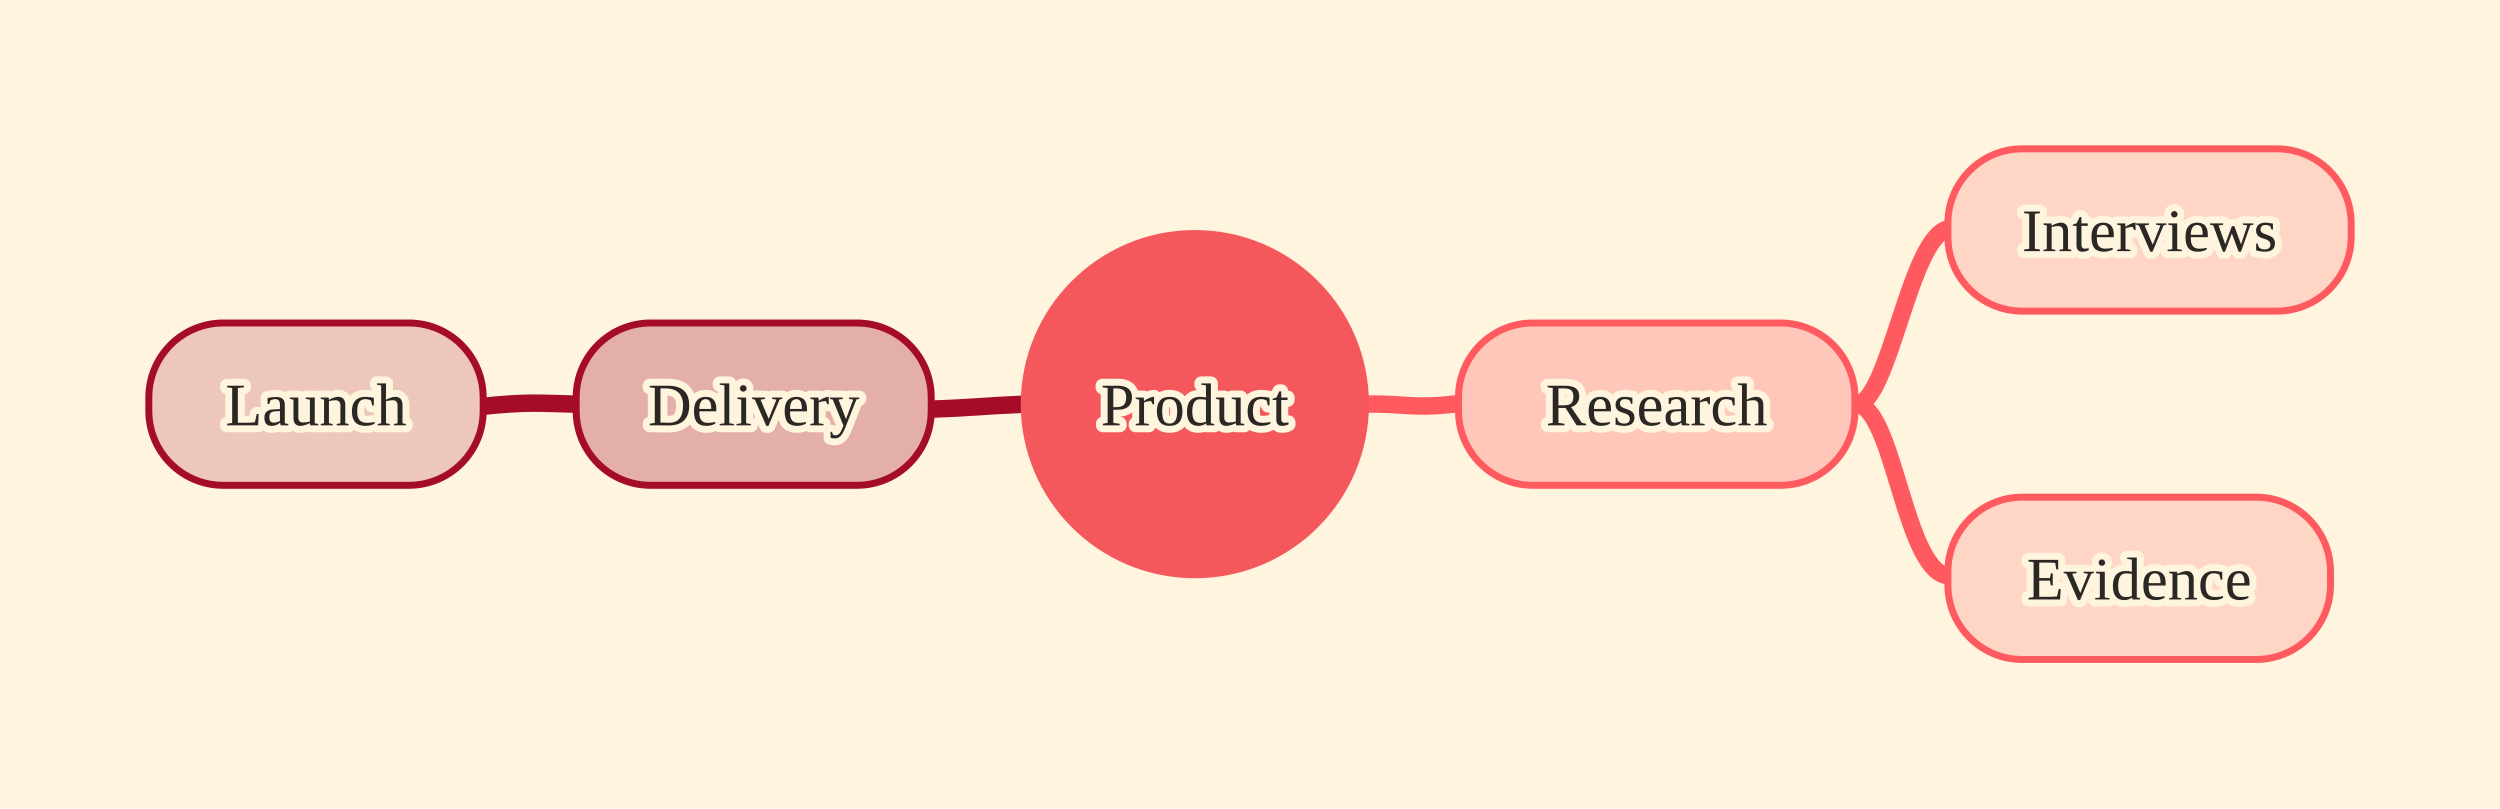
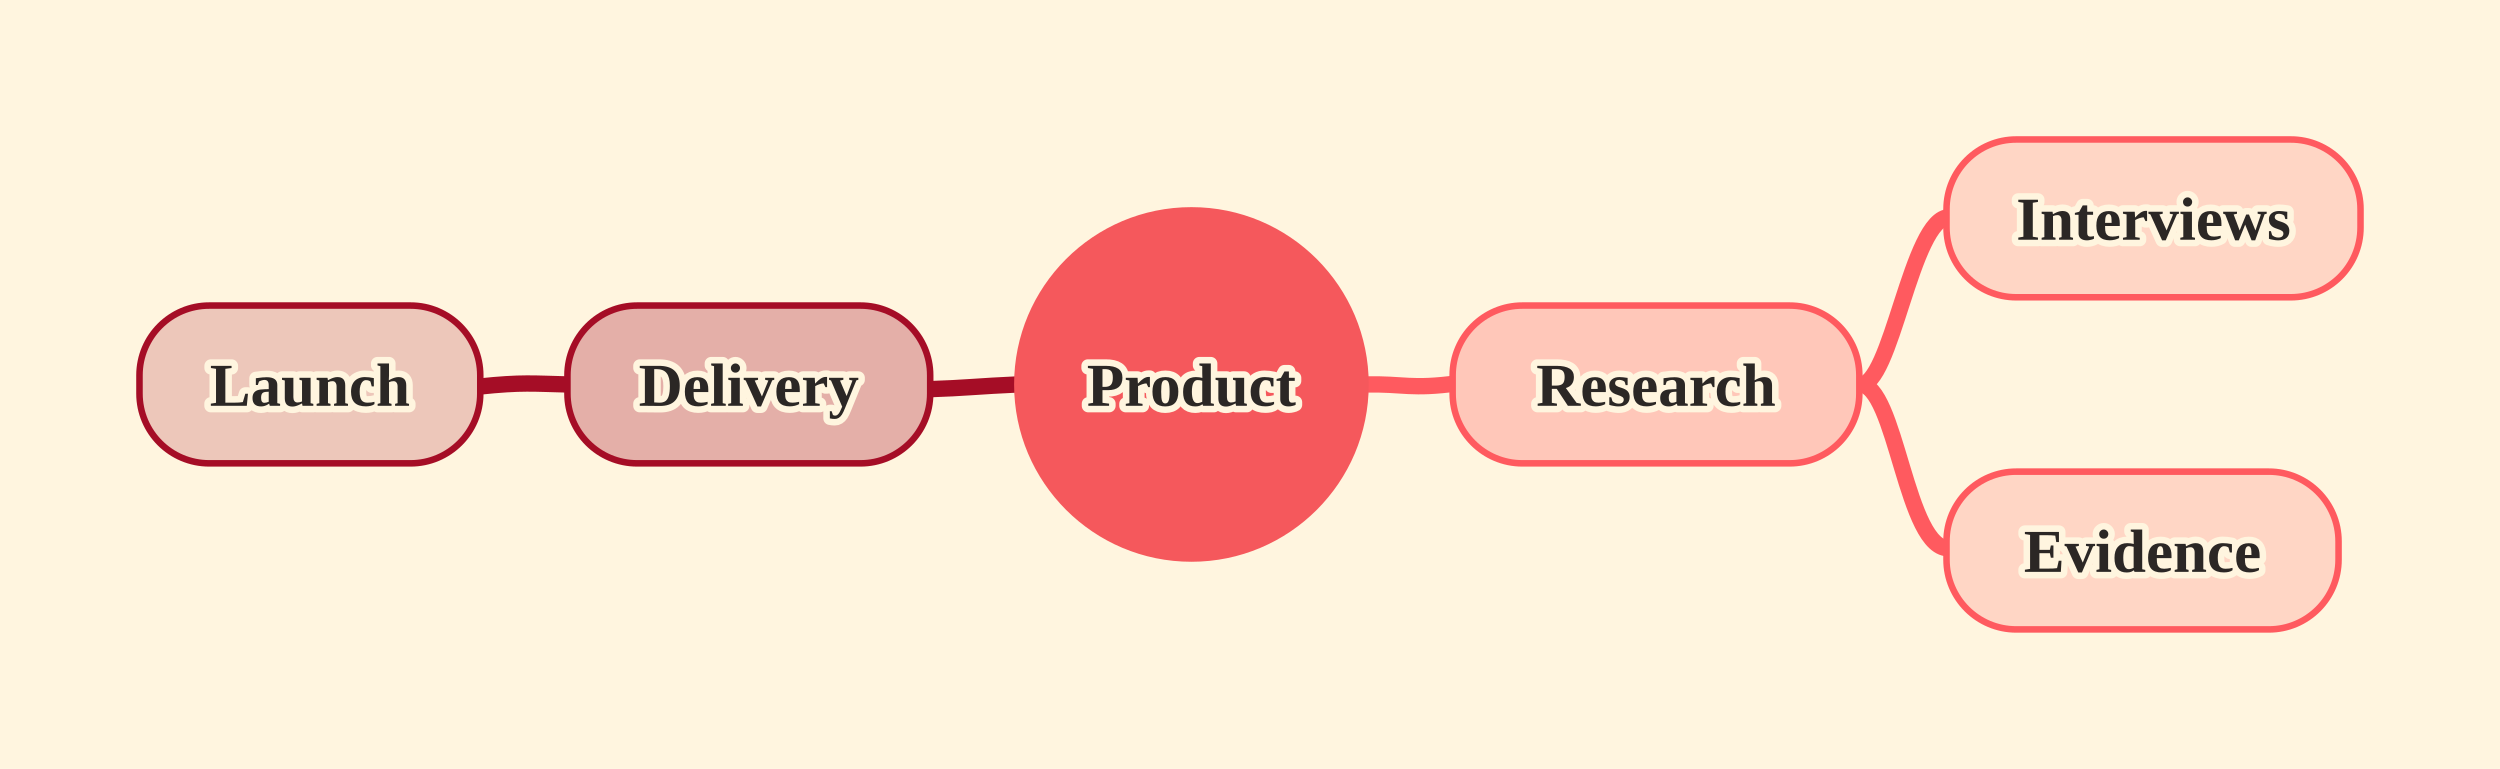
- <svg xmlns="http://www.w3.org/2000/svg" width="537.546" height="173.8" viewBox="0 0 537.546 173.8" style="--bg:#fff5df;--fg:#2b2725;--line:#1f3d5a;--accent:#ff5a5f;--muted:#876a52;--surface:#ffd166;--border:#1f3d5a;--font:EB Garamond;background:#fff5df" aria-labelledby="mindmap-title" aria-roledescription="mindmap" role="img" class="am-1y2zs0m1ffwyxl">
+ <svg xmlns="http://www.w3.org/2000/svg" width="573.54" height="176.4" viewBox="0 0 573.54 176.4" style="--bg:#fff5df;--fg:#2b2725;--line:#1f3d5a;--accent:#ff5a5f;--muted:#876a52;--surface:#ffd166;--border:#1f3d5a;--font:EB Garamond;background:#fff5df" aria-labelledby="mindmap-title" aria-roledescription="mindmap" role="img" class="am-1c986r004cbplh">
  <style>
-   .am-1y2zs0m1ffwyxl text { font-family: var(--font, 'EB Garamond'), system-ui, sans-serif; }
-   svg.am-1y2zs0m1ffwyxl {
+   .am-1c986r004cbplh text { font-family: var(--font, 'EB Garamond'), system-ui, sans-serif; }
+   svg.am-1c986r004cbplh {
    /* Derived from --bg and --fg (overridable via --line, --accent, etc.) */
    --_text:          #2b2725;
    --_text-sec:      #876a52;
    --_text-muted:    #876a52;
    --_text-faint:    #8d867b;
    --_line:          #1f3d5a;
    --_arrow:         #ff5a5f;
    --_node-fill:     #ffd166;
    --_node-stroke:   #1f3d5a;
    --_group-fill:    #fff5df;
    --_group-hdr:     #f4ebd6;
    --_inner-stroke:  #e6dcc9;
    --_key-badge:     #eae0cc;
  }
</style>
-   <rect width="537.546" height="173.8" fill="#fff5df" data-backdrop="page" />
-   <path stroke-opacity="0" class="mindmap-edge" data-from="root" data-to="Research" data-branch-index="0" d="M 293.604 86.9 C 302.004 86.9 305.204 86.9 313.604 86.9" fill="none" stroke="#ff5a5f" stroke-width="2.5" stroke-linecap="round" data-relationship="mindmap-branch" data-direction="forward" data-id="root-&gt;Research" data-role="edge" role="graphics-symbol" aria-roledescription="relation" aria-label="root to Research" />
-   <path d="M293.6 86.9 C302.51 86.71, 303.91 88.09, 314.87 86.61" fill="none" stroke="#ff5a5f" stroke-width="3.75" stroke-linecap="round" stroke-linejoin="miter" stroke-miterlimit="4" />
-   <path stroke-opacity="0" class="mindmap-edge" data-from="Research" data-to="Interviews" data-branch-index="0" d="M 398.834 86.9 C 407.234 86.9 410.434 49.45 418.834 49.45" fill="none" stroke="#ff5a5f" stroke-width="2.5" stroke-linecap="round" data-relationship="mindmap-branch" data-direction="forward" data-id="Research-&gt;Interviews" data-role="edge" role="graphics-symbol" aria-roledescription="relation" aria-label="Research to Interviews" />
-   <path d="M398.83 86.9 C406.16 88.01, 410.75 49, 419.52 49.17" fill="none" stroke="#ff5a5f" stroke-width="3.75" stroke-linecap="round" stroke-linejoin="miter" stroke-miterlimit="4" />
-   <path stroke-opacity="0" class="mindmap-edge" data-from="Research" data-to="Evidence" data-branch-index="0" d="M 398.834 86.9 C 407.234 86.9 410.434 124.35 418.834 124.35" fill="none" stroke="#ff5a5f" stroke-width="2.5" stroke-linecap="round" data-relationship="mindmap-branch" data-direction="forward" data-id="Research-&gt;Evidence" data-role="edge" role="graphics-symbol" aria-roledescription="relation" aria-label="Research to Evidence" />
-   <path d="M398.83 86.9 C407.33 86.48, 409.51 124.79, 419.63 123.81" fill="none" stroke="#ff5a5f" stroke-width="3.75" stroke-linecap="round" stroke-linejoin="miter" stroke-miterlimit="4" />
-   <path stroke-opacity="0" class="mindmap-edge" data-from="root" data-to="Delivery" data-branch-index="1" d="M 220.23 86.9 C 211.83 86.9 208.63 86.9 200.23 86.9" fill="none" stroke="#a50d26" stroke-width="2.5" stroke-linecap="round" data-relationship="mindmap-branch" data-direction="forward" data-id="root-&gt;Delivery" data-role="edge" role="graphics-symbol" aria-roledescription="relation" aria-label="root to Delivery" />
-   <path d="M220.23 86.9 C211.61 87.28, 208.12 87.73, 199.93 87.99" fill="none" stroke="#a50d26" stroke-width="3.75" stroke-linecap="round" stroke-linejoin="miter" stroke-miterlimit="4" />
-   <path stroke-opacity="0" class="mindmap-edge" data-from="Delivery" data-to="Launch" data-branch-index="1" d="M 123.892 86.9 C 115.492 86.9 112.292 86.9 103.892 86.9" fill="none" stroke="#a50d26" stroke-width="2.5" stroke-linecap="round" data-relationship="mindmap-branch" data-direction="forward" data-id="Delivery-&gt;Launch" data-role="edge" role="graphics-symbol" aria-roledescription="relation" aria-label="Delivery to Launch" />
-   <path d="M123.89 86.9 C116.12 86.73, 113.6 86.33, 103.53 87.4" fill="none" stroke="#a50d26" stroke-width="3.75" stroke-linecap="round" stroke-linejoin="miter" stroke-miterlimit="4" />
+   <rect width="573.54" height="176.4" fill="#fff5df" data-backdrop="page" />
+   <path stroke-opacity="0" class="mindmap-edge" data-from="root" data-to="Research" data-branch-index="0" d="M 313.26 88.2 C 321.66 88.2 324.86 88.2 333.26 88.2" fill="none" stroke="#ff5a5f" stroke-width="2.5" stroke-linecap="round" data-relationship="mindmap-branch" data-direction="forward" data-id="root-&gt;Research" data-role="edge" role="graphics-symbol" aria-roledescription="relation" aria-label="root to Research" />
+   <path d="M313.26 88.2 C322.17 88.01, 323.57 89.39, 334.53 87.91" fill="none" stroke="#ff5a5f" stroke-width="3.75" stroke-linecap="round" stroke-linejoin="miter" stroke-miterlimit="4" />
+   <path stroke-opacity="0" class="mindmap-edge" data-from="Research" data-to="Interviews" data-branch-index="0" d="M 426.56 88.2 C 434.96 88.2 438.16 50.1 446.56 50.1" fill="none" stroke="#ff5a5f" stroke-width="2.5" stroke-linecap="round" data-relationship="mindmap-branch" data-direction="forward" data-id="Research-&gt;Interviews" data-role="edge" role="graphics-symbol" aria-roledescription="relation" aria-label="Research to Interviews" />
+   <path d="M426.56 88.2 C433.89 89.31, 438.48 49.65, 447.24 49.82" fill="none" stroke="#ff5a5f" stroke-width="3.75" stroke-linecap="round" stroke-linejoin="miter" stroke-miterlimit="4" />
+   <path stroke-opacity="0" class="mindmap-edge" data-from="Research" data-to="Evidence" data-branch-index="0" d="M 426.56 88.2 C 434.96 88.2 438.16 126.3 446.56 126.3" fill="none" stroke="#ff5a5f" stroke-width="2.5" stroke-linecap="round" data-relationship="mindmap-branch" data-direction="forward" data-id="Research-&gt;Evidence" data-role="edge" role="graphics-symbol" aria-roledescription="relation" aria-label="Research to Evidence" />
+   <path d="M426.56 88.2 C435.05 87.78, 437.24 126.74, 447.36 125.76" fill="none" stroke="#ff5a5f" stroke-width="3.75" stroke-linecap="round" stroke-linejoin="miter" stroke-miterlimit="4" />
+   <path stroke-opacity="0" class="mindmap-edge" data-from="root" data-to="Delivery" data-branch-index="1" d="M 233.4 88.2 C 225 88.2 221.8 88.2 213.4 88.2" fill="none" stroke="#a50d26" stroke-width="2.5" stroke-linecap="round" data-relationship="mindmap-branch" data-direction="forward" data-id="root-&gt;Delivery" data-role="edge" role="graphics-symbol" aria-roledescription="relation" aria-label="root to Delivery" />
+   <path d="M233.4 88.2 C224.78 88.58, 221.29 89.03, 213.1 89.29" fill="none" stroke="#a50d26" stroke-width="3.75" stroke-linecap="round" stroke-linejoin="miter" stroke-miterlimit="4" />
+   <path stroke-opacity="0" class="mindmap-edge" data-from="Delivery" data-to="Launch" data-branch-index="1" d="M 130.18 88.2 C 121.78 88.2 118.58 88.2 110.18 88.2" fill="none" stroke="#a50d26" stroke-width="2.5" stroke-linecap="round" data-relationship="mindmap-branch" data-direction="forward" data-id="Delivery-&gt;Launch" data-role="edge" role="graphics-symbol" aria-roledescription="relation" aria-label="Delivery to Launch" />
+   <path d="M130.18 88.2 C122.41 88.03, 119.89 87.63, 109.82 88.7" fill="none" stroke="#a50d26" stroke-width="3.75" stroke-linecap="round" stroke-linejoin="miter" stroke-miterlimit="4" />
  <g class="mindmap-node depth-0" data-id="root" data-label="Product" data-role="node">
-     <circle cx="256.917" cy="86.9" r="36.687" fill="#f5585c" stroke="#f5585c" stroke-width="1.5" />
-     <text paint-order="stroke" stroke="#fff5df" stroke-width="3" stroke-linejoin="round" stroke-linecap="round" x="256.917" y="86.9" text-anchor="middle" font-size="13" font-weight="500" fill="#2b2725" dy="4.55" textLength="49.374" lengthAdjust="spacingAndGlyphs" data-font-metrics="deterministic-fit">Product</text>
+     <circle cx="273.33" cy="88.2" r="39.93" fill="#f5585c" stroke="#f5585c" stroke-width="1.5" />
+     <text paint-order="stroke" stroke="#fff5df" stroke-width="3" stroke-linejoin="round" stroke-linecap="round" x="273.33" y="88.2" text-anchor="middle" font-size="14" font-weight="700" letter-spacing="0" fill="#2b2725" data-prepared-text="true" dy="4.9" textLength="55.86" lengthAdjust="spacingAndGlyphs" data-font-metrics="deterministic-fit">Product</text>
  </g>
  <g class="mindmap-node depth-1" data-id="Research" data-label="Research" data-branch-index="0" data-parent-id="root" data-role="node">
-     <rect x="313.604" y="69.45" width="85.23" height="34.9" rx="16" ry="16" fill="#ffc7b9" stroke="#ff5a5f" stroke-width="1.5" />
-     <text paint-order="stroke" stroke="#fff5df" stroke-width="3" stroke-linejoin="round" stroke-linecap="round" x="356.219" y="86.9" text-anchor="middle" font-size="13" font-weight="500" fill="#2b2725" dy="4.55" textLength="61.23" lengthAdjust="spacingAndGlyphs" data-font-metrics="deterministic-fit">Research</text>
+     <rect x="333.26" y="70.1" width="93.3" height="36.2" rx="16" ry="16" fill="#ffc7b9" stroke="#ff5a5f" stroke-width="1.5" />
+     <text paint-order="stroke" stroke="#fff5df" stroke-width="3" stroke-linejoin="round" stroke-linecap="round" x="379.91" y="88.2" text-anchor="middle" font-size="14" font-weight="700" letter-spacing="0" fill="#2b2725" data-prepared-text="true" dy="4.9" textLength="69.3" lengthAdjust="spacingAndGlyphs" data-font-metrics="deterministic-fit">Research</text>
  </g>
  <g class="mindmap-node depth-2" data-id="Interviews" data-label="Interviews" data-branch-index="0" data-parent-id="Research" data-role="node">
-     <rect x="418.834" y="32" width="86.712" height="34.9" rx="16" ry="16" fill="#ffd6c5" stroke="#ff5a5f" stroke-width="1.5" />
-     <text paint-order="stroke" stroke="#fff5df" stroke-width="3" stroke-linejoin="round" stroke-linecap="round" x="462.19" y="49.45" text-anchor="middle" font-size="13" font-weight="500" fill="#2b2725" dy="4.55" textLength="62.712" lengthAdjust="spacingAndGlyphs" data-font-metrics="deterministic-fit">Interviews</text>
+     <rect x="446.56" y="32" width="94.98" height="36.2" rx="16" ry="16" fill="#ffd6c5" stroke="#ff5a5f" stroke-width="1.5" />
+     <text paint-order="stroke" stroke="#fff5df" stroke-width="3" stroke-linejoin="round" stroke-linecap="round" x="494.05" y="50.1" text-anchor="middle" font-size="14" font-weight="700" letter-spacing="0" fill="#2b2725" data-prepared-text="true" dy="4.9" textLength="70.98" lengthAdjust="spacingAndGlyphs" data-font-metrics="deterministic-fit">Interviews</text>
  </g>
  <g class="mindmap-node depth-2" data-id="Evidence" data-label="Evidence" data-branch-index="0" data-parent-id="Research" data-role="node">
-     <rect x="418.834" y="106.9" width="82.266" height="34.9" rx="16" ry="16" fill="#ffd6c5" stroke="#ff5a5f" stroke-width="1.5" />
-     <text paint-order="stroke" stroke="#fff5df" stroke-width="3" stroke-linejoin="round" stroke-linecap="round" x="459.967" y="124.35" text-anchor="middle" font-size="13" font-weight="500" fill="#2b2725" dy="4.55" textLength="58.266" lengthAdjust="spacingAndGlyphs" data-font-metrics="deterministic-fit">Evidence</text>
+     <rect x="446.56" y="108.2" width="89.94" height="36.2" rx="16" ry="16" fill="#ffd6c5" stroke="#ff5a5f" stroke-width="1.5" />
+     <text paint-order="stroke" stroke="#fff5df" stroke-width="3" stroke-linejoin="round" stroke-linecap="round" x="491.53" y="126.3" text-anchor="middle" font-size="14" font-weight="700" letter-spacing="0" fill="#2b2725" data-prepared-text="true" dy="4.9" textLength="65.94" lengthAdjust="spacingAndGlyphs" data-font-metrics="deterministic-fit">Evidence</text>
  </g>
  <g class="mindmap-node depth-1" data-id="Delivery" data-label="Delivery" data-branch-index="1" data-parent-id="root" data-role="node">
-     <rect x="123.892" y="69.45" width="76.338" height="34.9" rx="16" ry="16" fill="#e4afa8" stroke="#a50d26" stroke-width="1.5" />
-     <text paint-order="stroke" stroke="#fff5df" stroke-width="3" stroke-linejoin="round" stroke-linecap="round" x="162.061" y="86.9" text-anchor="middle" font-size="13" font-weight="500" fill="#2b2725" dy="4.55" textLength="52.338" lengthAdjust="spacingAndGlyphs" data-font-metrics="deterministic-fit">Delivery</text>
+     <rect x="130.18" y="70.1" width="83.22" height="36.2" rx="16" ry="16" fill="#e4afa8" stroke="#a50d26" stroke-width="1.5" />
+     <text paint-order="stroke" stroke="#fff5df" stroke-width="3" stroke-linejoin="round" stroke-linecap="round" x="171.79" y="88.2" text-anchor="middle" font-size="14" font-weight="700" letter-spacing="0" fill="#2b2725" data-prepared-text="true" dy="4.9" textLength="59.22" lengthAdjust="spacingAndGlyphs" data-font-metrics="deterministic-fit">Delivery</text>
  </g>
  <g class="mindmap-node depth-2" data-id="Launch" data-label="Launch" data-branch-index="1" data-parent-id="Delivery" data-role="node">
-     <rect x="32" y="69.45" width="71.892" height="34.9" rx="16" ry="16" fill="#edc7ba" stroke="#a50d26" stroke-width="1.5" />
-     <text paint-order="stroke" stroke="#fff5df" stroke-width="3" stroke-linejoin="round" stroke-linecap="round" x="67.946" y="86.9" text-anchor="middle" font-size="13" font-weight="500" fill="#2b2725" dy="4.55" textLength="47.892" lengthAdjust="spacingAndGlyphs" data-font-metrics="deterministic-fit">Launch</text>
+     <rect x="32" y="70.1" width="78.18" height="36.2" rx="16" ry="16" fill="#edc7ba" stroke="#a50d26" stroke-width="1.5" />
+     <text paint-order="stroke" stroke="#fff5df" stroke-width="3" stroke-linejoin="round" stroke-linecap="round" x="71.09" y="88.2" text-anchor="middle" font-size="14" font-weight="700" letter-spacing="0" fill="#2b2725" data-prepared-text="true" dy="4.9" textLength="54.18" lengthAdjust="spacingAndGlyphs" data-font-metrics="deterministic-fit">Launch</text>
  </g>
</svg>
